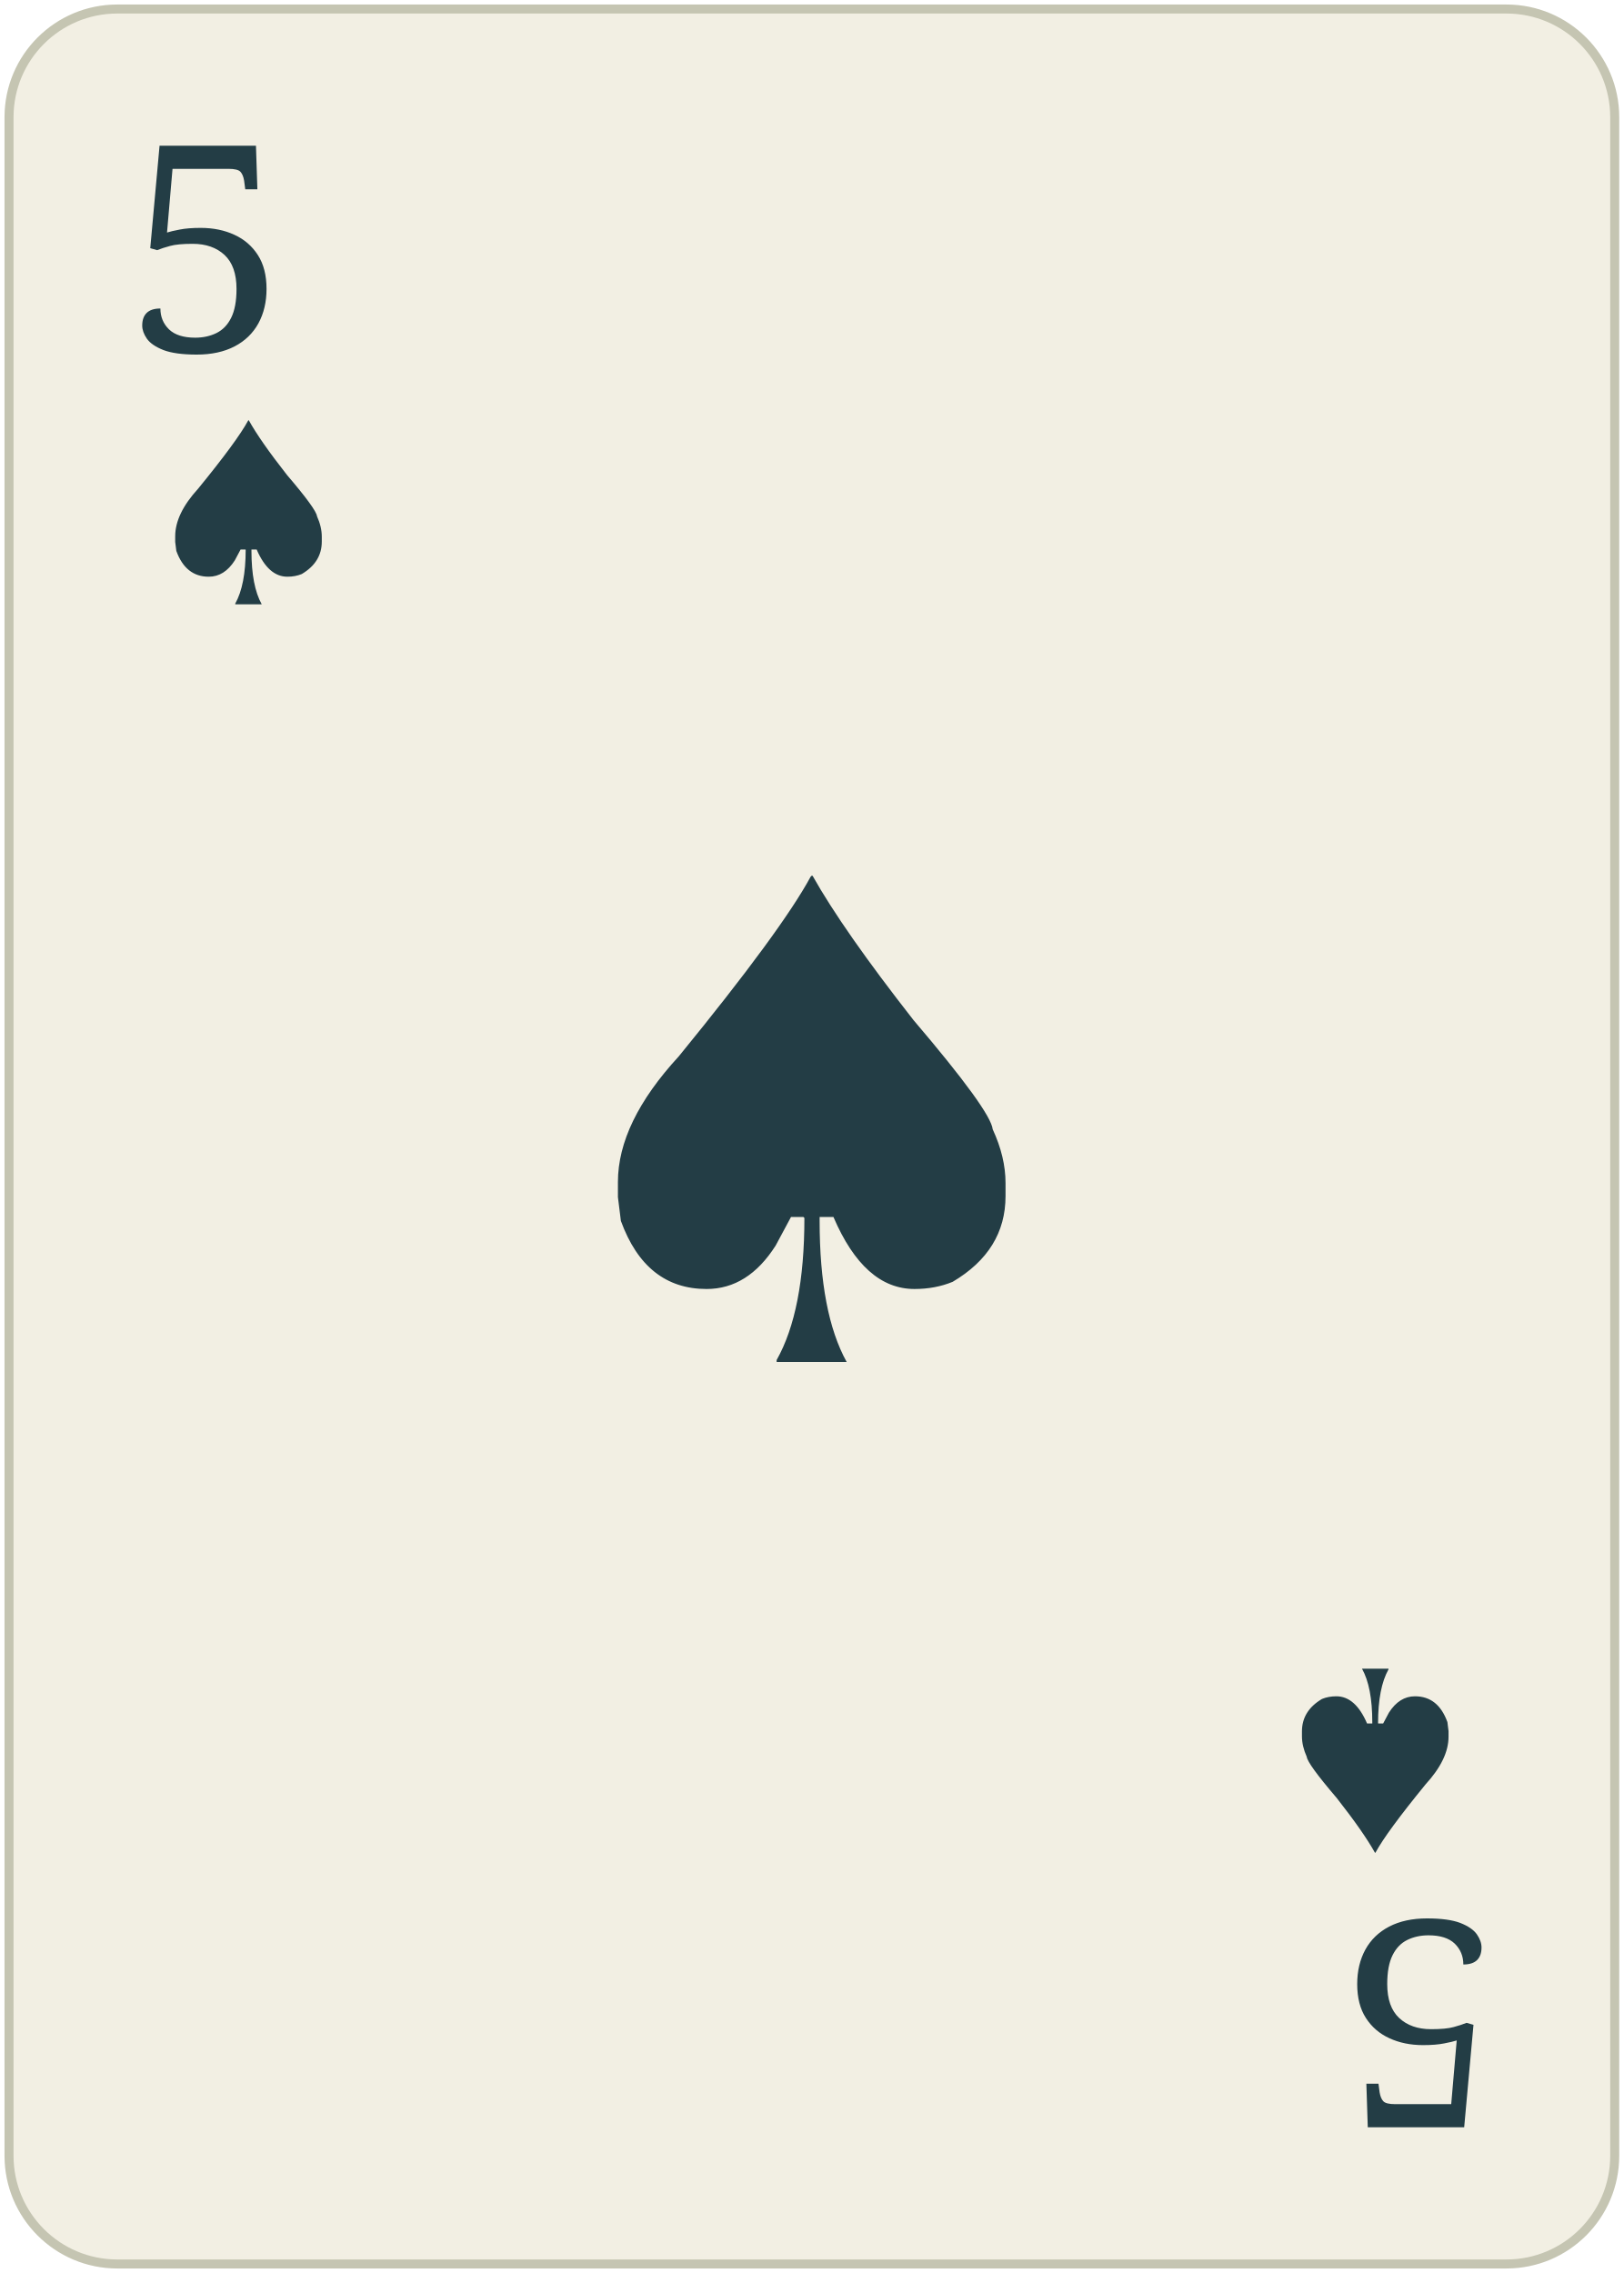
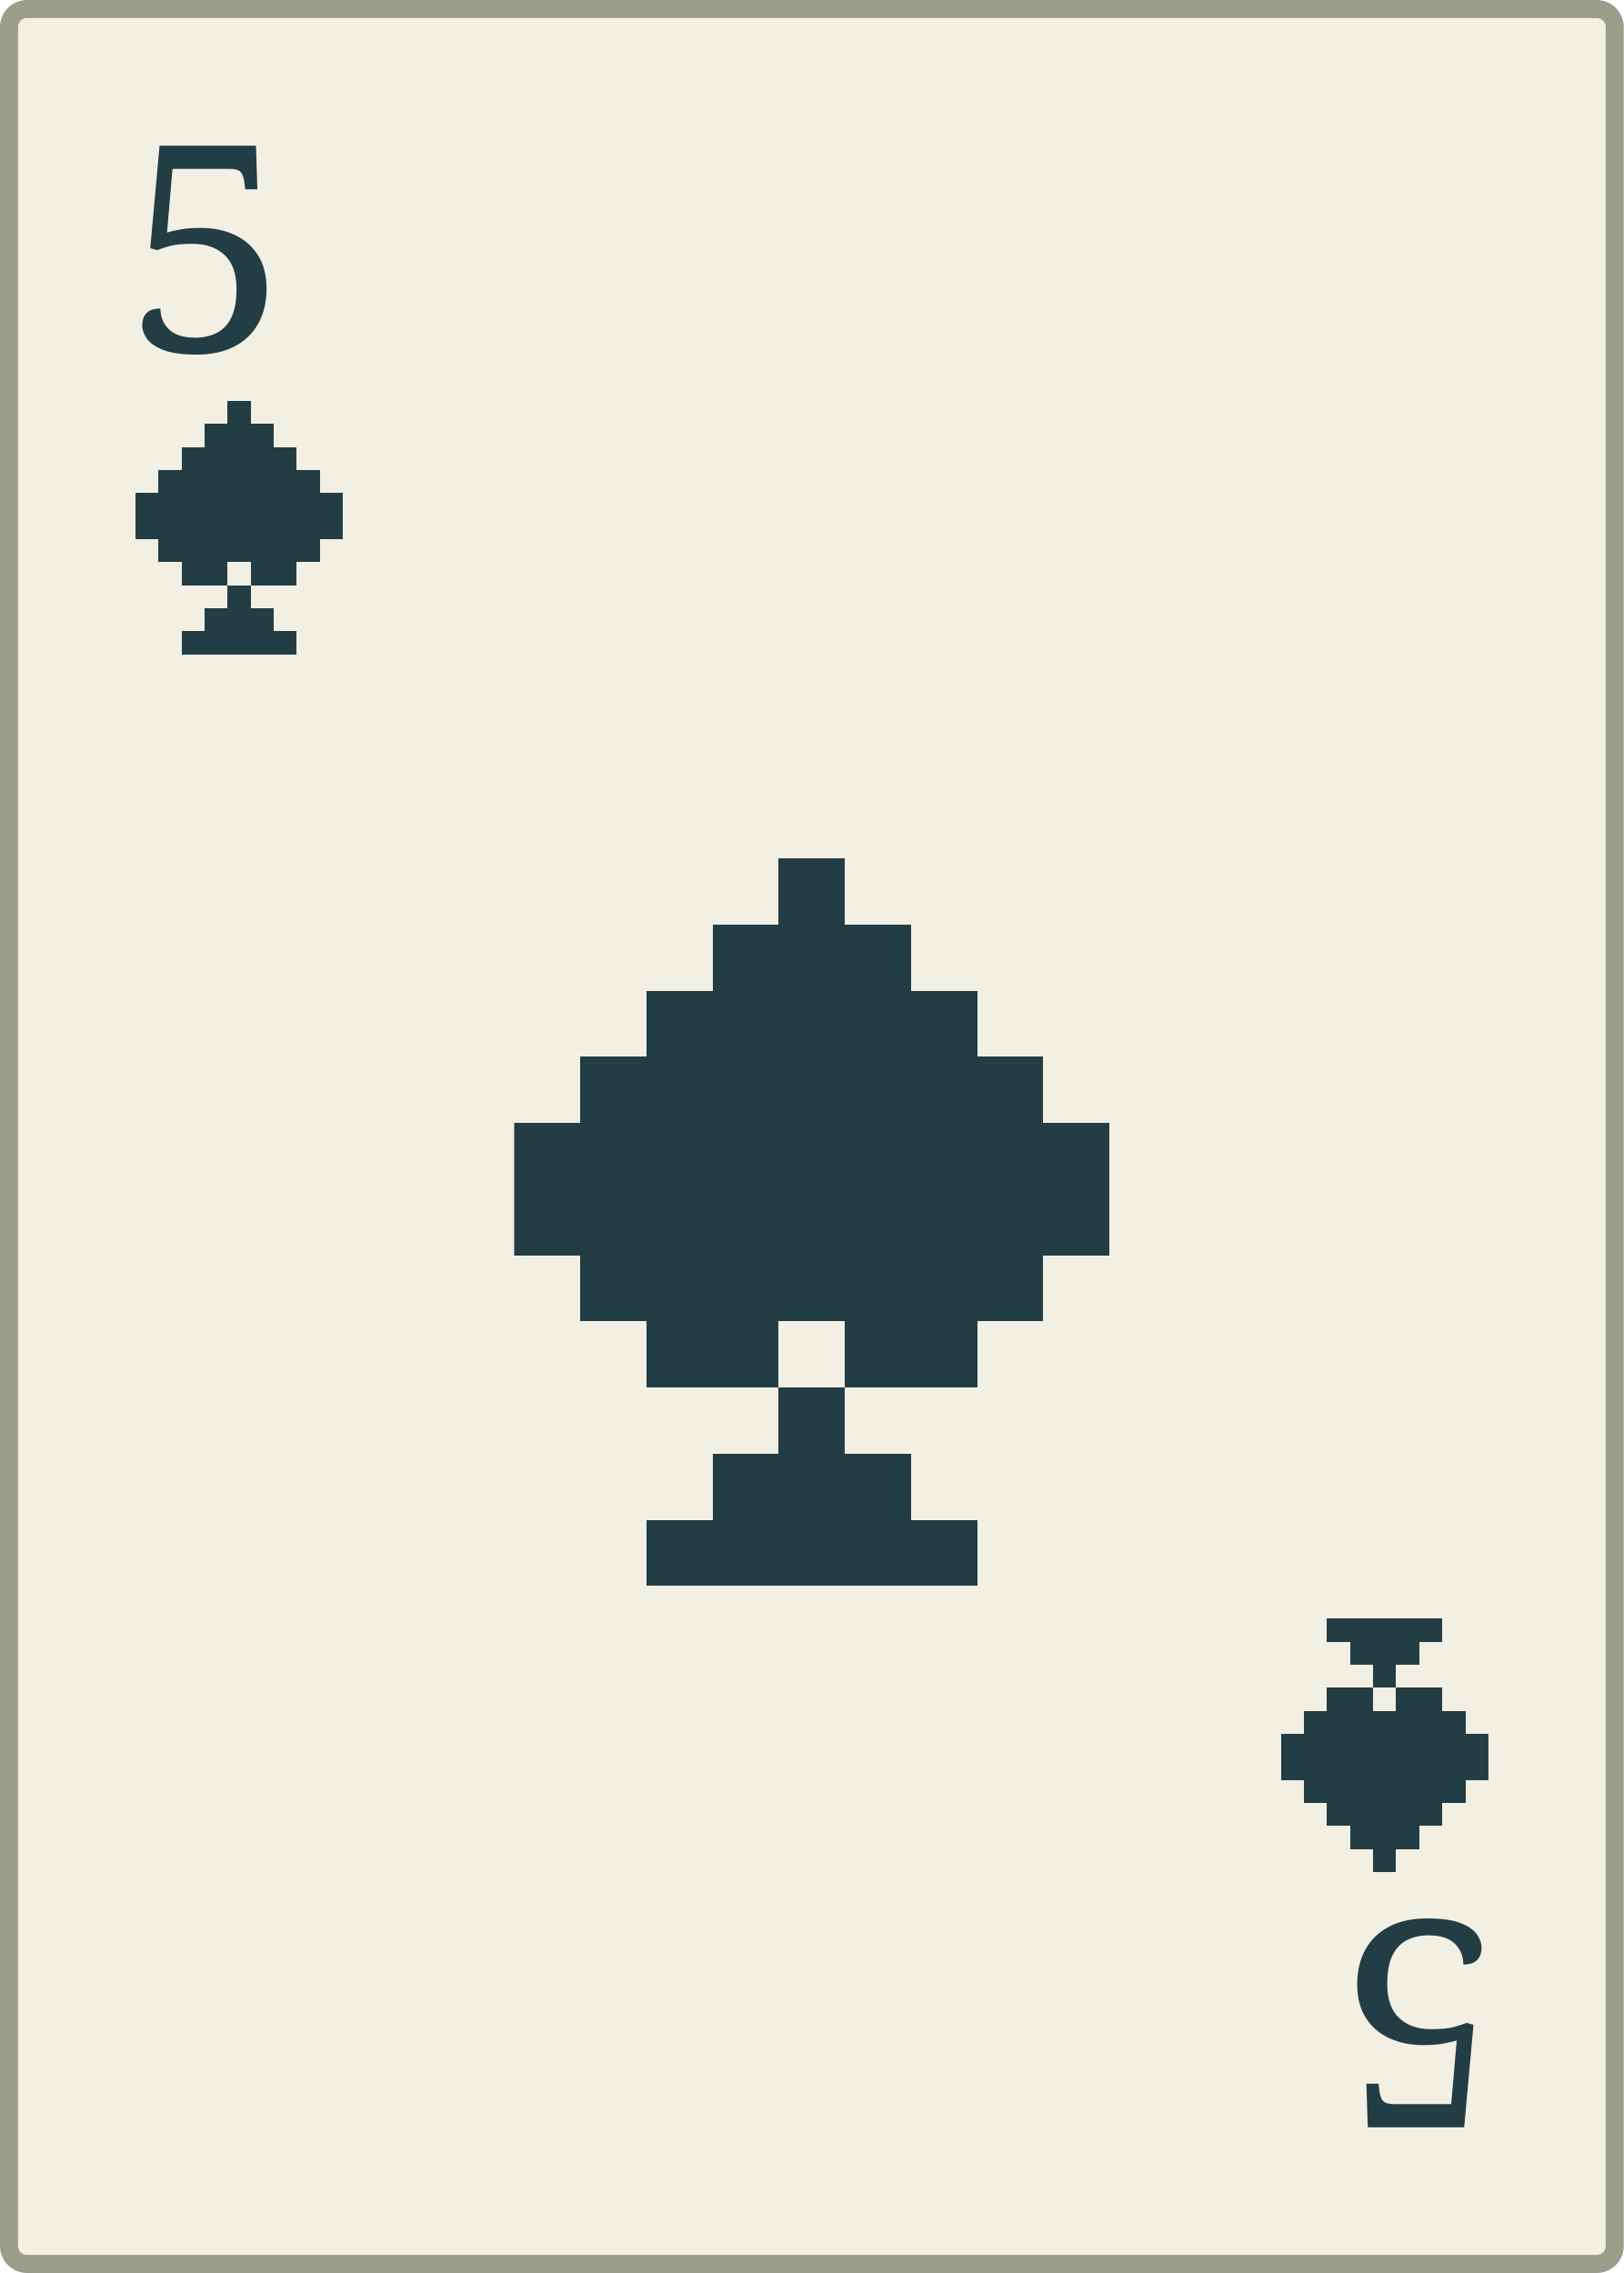
<svg xmlns="http://www.w3.org/2000/svg" viewBox="0 0 180 252">
-   <rect x="1" y="1" width="178" height="250" rx="12" fill="#f2efe3" stroke="#c5c5b2" />
+   <rect x="1" y="1" width="178" height="250" rx="2" fill="#f2efe3" stroke="#9b9d8b" stroke-width="2" />
  <g fill="#233d45" font-family="Georgia,serif">
    <text x="14" y="39" font-size="32">5</text>
-     <text x="15" y="67" font-size="28">♠</text>
-     <text x="90" y="151" text-anchor="middle" font-size="74">♠</text>
+     <svg x="15" y="44" width="23" height="29" viewBox="0 0 9 11" shape-rendering="crispEdges" aria-hidden="true">
+       <rect x="4" y="0" width="1" height="1" fill="#233d45" />
+       <rect x="3" y="1" width="1" height="1" fill="#233d45" />
+       <rect x="4" y="1" width="1" height="1" fill="#233d45" />
+       <rect x="5" y="1" width="1" height="1" fill="#233d45" />
+       <rect x="2" y="2" width="1" height="1" fill="#233d45" />
+       <rect x="3" y="2" width="1" height="1" fill="#233d45" />
+       <rect x="4" y="2" width="1" height="1" fill="#233d45" />
+       <rect x="5" y="2" width="1" height="1" fill="#233d45" />
+       <rect x="6" y="2" width="1" height="1" fill="#233d45" />
+       <rect x="1" y="3" width="1" height="1" fill="#233d45" />
+       <rect x="2" y="3" width="1" height="1" fill="#233d45" />
+       <rect x="3" y="3" width="1" height="1" fill="#233d45" />
+       <rect x="4" y="3" width="1" height="1" fill="#233d45" />
+       <rect x="5" y="3" width="1" height="1" fill="#233d45" />
+       <rect x="6" y="3" width="1" height="1" fill="#233d45" />
+       <rect x="7" y="3" width="1" height="1" fill="#233d45" />
+       <rect x="0" y="4" width="1" height="1" fill="#233d45" />
+       <rect x="1" y="4" width="1" height="1" fill="#233d45" />
+       <rect x="2" y="4" width="1" height="1" fill="#233d45" />
+       <rect x="3" y="4" width="1" height="1" fill="#233d45" />
+       <rect x="4" y="4" width="1" height="1" fill="#233d45" />
+       <rect x="5" y="4" width="1" height="1" fill="#233d45" />
+       <rect x="6" y="4" width="1" height="1" fill="#233d45" />
+       <rect x="7" y="4" width="1" height="1" fill="#233d45" />
+       <rect x="8" y="4" width="1" height="1" fill="#233d45" />
+       <rect x="0" y="5" width="1" height="1" fill="#233d45" />
+       <rect x="1" y="5" width="1" height="1" fill="#233d45" />
+       <rect x="2" y="5" width="1" height="1" fill="#233d45" />
+       <rect x="3" y="5" width="1" height="1" fill="#233d45" />
+       <rect x="4" y="5" width="1" height="1" fill="#233d45" />
+       <rect x="5" y="5" width="1" height="1" fill="#233d45" />
+       <rect x="6" y="5" width="1" height="1" fill="#233d45" />
+       <rect x="7" y="5" width="1" height="1" fill="#233d45" />
+       <rect x="8" y="5" width="1" height="1" fill="#233d45" />
+       <rect x="1" y="6" width="1" height="1" fill="#233d45" />
+       <rect x="2" y="6" width="1" height="1" fill="#233d45" />
+       <rect x="3" y="6" width="1" height="1" fill="#233d45" />
+       <rect x="4" y="6" width="1" height="1" fill="#233d45" />
+       <rect x="5" y="6" width="1" height="1" fill="#233d45" />
+       <rect x="6" y="6" width="1" height="1" fill="#233d45" />
+       <rect x="7" y="6" width="1" height="1" fill="#233d45" />
+       <rect x="2" y="7" width="1" height="1" fill="#233d45" />
+       <rect x="3" y="7" width="1" height="1" fill="#233d45" />
+       <rect x="5" y="7" width="1" height="1" fill="#233d45" />
+       <rect x="6" y="7" width="1" height="1" fill="#233d45" />
+       <rect x="4" y="8" width="1" height="1" fill="#233d45" />
+       <rect x="3" y="9" width="1" height="1" fill="#233d45" />
+       <rect x="4" y="9" width="1" height="1" fill="#233d45" />
+       <rect x="5" y="9" width="1" height="1" fill="#233d45" />
+       <rect x="2" y="10" width="1" height="1" fill="#233d45" />
+       <rect x="3" y="10" width="1" height="1" fill="#233d45" />
+       <rect x="4" y="10" width="1" height="1" fill="#233d45" />
+       <rect x="5" y="10" width="1" height="1" fill="#233d45" />
+       <rect x="6" y="10" width="1" height="1" fill="#233d45" />
+     </svg>
+     <svg x="57" y="95" width="66" height="81" viewBox="0 0 9 11" shape-rendering="crispEdges" aria-hidden="true">
+       <rect x="4" y="0" width="1" height="1" fill="#233d45" />
+       <rect x="3" y="1" width="1" height="1" fill="#233d45" />
+       <rect x="4" y="1" width="1" height="1" fill="#233d45" />
+       <rect x="5" y="1" width="1" height="1" fill="#233d45" />
+       <rect x="2" y="2" width="1" height="1" fill="#233d45" />
+       <rect x="3" y="2" width="1" height="1" fill="#233d45" />
+       <rect x="4" y="2" width="1" height="1" fill="#233d45" />
+       <rect x="5" y="2" width="1" height="1" fill="#233d45" />
+       <rect x="6" y="2" width="1" height="1" fill="#233d45" />
+       <rect x="1" y="3" width="1" height="1" fill="#233d45" />
+       <rect x="2" y="3" width="1" height="1" fill="#233d45" />
+       <rect x="3" y="3" width="1" height="1" fill="#233d45" />
+       <rect x="4" y="3" width="1" height="1" fill="#233d45" />
+       <rect x="5" y="3" width="1" height="1" fill="#233d45" />
+       <rect x="6" y="3" width="1" height="1" fill="#233d45" />
+       <rect x="7" y="3" width="1" height="1" fill="#233d45" />
+       <rect x="0" y="4" width="1" height="1" fill="#233d45" />
+       <rect x="1" y="4" width="1" height="1" fill="#233d45" />
+       <rect x="2" y="4" width="1" height="1" fill="#233d45" />
+       <rect x="3" y="4" width="1" height="1" fill="#233d45" />
+       <rect x="4" y="4" width="1" height="1" fill="#233d45" />
+       <rect x="5" y="4" width="1" height="1" fill="#233d45" />
+       <rect x="6" y="4" width="1" height="1" fill="#233d45" />
+       <rect x="7" y="4" width="1" height="1" fill="#233d45" />
+       <rect x="8" y="4" width="1" height="1" fill="#233d45" />
+       <rect x="0" y="5" width="1" height="1" fill="#233d45" />
+       <rect x="1" y="5" width="1" height="1" fill="#233d45" />
+       <rect x="2" y="5" width="1" height="1" fill="#233d45" />
+       <rect x="3" y="5" width="1" height="1" fill="#233d45" />
+       <rect x="4" y="5" width="1" height="1" fill="#233d45" />
+       <rect x="5" y="5" width="1" height="1" fill="#233d45" />
+       <rect x="6" y="5" width="1" height="1" fill="#233d45" />
+       <rect x="7" y="5" width="1" height="1" fill="#233d45" />
+       <rect x="8" y="5" width="1" height="1" fill="#233d45" />
+       <rect x="1" y="6" width="1" height="1" fill="#233d45" />
+       <rect x="2" y="6" width="1" height="1" fill="#233d45" />
+       <rect x="3" y="6" width="1" height="1" fill="#233d45" />
+       <rect x="4" y="6" width="1" height="1" fill="#233d45" />
+       <rect x="5" y="6" width="1" height="1" fill="#233d45" />
+       <rect x="6" y="6" width="1" height="1" fill="#233d45" />
+       <rect x="7" y="6" width="1" height="1" fill="#233d45" />
+       <rect x="2" y="7" width="1" height="1" fill="#233d45" />
+       <rect x="3" y="7" width="1" height="1" fill="#233d45" />
+       <rect x="5" y="7" width="1" height="1" fill="#233d45" />
+       <rect x="6" y="7" width="1" height="1" fill="#233d45" />
+       <rect x="4" y="8" width="1" height="1" fill="#233d45" />
+       <rect x="3" y="9" width="1" height="1" fill="#233d45" />
+       <rect x="4" y="9" width="1" height="1" fill="#233d45" />
+       <rect x="5" y="9" width="1" height="1" fill="#233d45" />
+       <rect x="2" y="10" width="1" height="1" fill="#233d45" />
+       <rect x="3" y="10" width="1" height="1" fill="#233d45" />
+       <rect x="4" y="10" width="1" height="1" fill="#233d45" />
+       <rect x="5" y="10" width="1" height="1" fill="#233d45" />
+       <rect x="6" y="10" width="1" height="1" fill="#233d45" />
+     </svg>
    <g transform="rotate(180 90 126)">
      <text x="14" y="39" font-size="32">5</text>
-       <text x="15" y="67" font-size="28">♠</text>
+       <svg x="15" y="44" width="23" height="29" viewBox="0 0 9 11" shape-rendering="crispEdges" aria-hidden="true">
+         <rect x="4" y="0" width="1" height="1" fill="#233d45" />
+         <rect x="3" y="1" width="1" height="1" fill="#233d45" />
+         <rect x="4" y="1" width="1" height="1" fill="#233d45" />
+         <rect x="5" y="1" width="1" height="1" fill="#233d45" />
+         <rect x="2" y="2" width="1" height="1" fill="#233d45" />
+         <rect x="3" y="2" width="1" height="1" fill="#233d45" />
+         <rect x="4" y="2" width="1" height="1" fill="#233d45" />
+         <rect x="5" y="2" width="1" height="1" fill="#233d45" />
+         <rect x="6" y="2" width="1" height="1" fill="#233d45" />
+         <rect x="1" y="3" width="1" height="1" fill="#233d45" />
+         <rect x="2" y="3" width="1" height="1" fill="#233d45" />
+         <rect x="3" y="3" width="1" height="1" fill="#233d45" />
+         <rect x="4" y="3" width="1" height="1" fill="#233d45" />
+         <rect x="5" y="3" width="1" height="1" fill="#233d45" />
+         <rect x="6" y="3" width="1" height="1" fill="#233d45" />
+         <rect x="7" y="3" width="1" height="1" fill="#233d45" />
+         <rect x="0" y="4" width="1" height="1" fill="#233d45" />
+         <rect x="1" y="4" width="1" height="1" fill="#233d45" />
+         <rect x="2" y="4" width="1" height="1" fill="#233d45" />
+         <rect x="3" y="4" width="1" height="1" fill="#233d45" />
+         <rect x="4" y="4" width="1" height="1" fill="#233d45" />
+         <rect x="5" y="4" width="1" height="1" fill="#233d45" />
+         <rect x="6" y="4" width="1" height="1" fill="#233d45" />
+         <rect x="7" y="4" width="1" height="1" fill="#233d45" />
+         <rect x="8" y="4" width="1" height="1" fill="#233d45" />
+         <rect x="0" y="5" width="1" height="1" fill="#233d45" />
+         <rect x="1" y="5" width="1" height="1" fill="#233d45" />
+         <rect x="2" y="5" width="1" height="1" fill="#233d45" />
+         <rect x="3" y="5" width="1" height="1" fill="#233d45" />
+         <rect x="4" y="5" width="1" height="1" fill="#233d45" />
+         <rect x="5" y="5" width="1" height="1" fill="#233d45" />
+         <rect x="6" y="5" width="1" height="1" fill="#233d45" />
+         <rect x="7" y="5" width="1" height="1" fill="#233d45" />
+         <rect x="8" y="5" width="1" height="1" fill="#233d45" />
+         <rect x="1" y="6" width="1" height="1" fill="#233d45" />
+         <rect x="2" y="6" width="1" height="1" fill="#233d45" />
+         <rect x="3" y="6" width="1" height="1" fill="#233d45" />
+         <rect x="4" y="6" width="1" height="1" fill="#233d45" />
+         <rect x="5" y="6" width="1" height="1" fill="#233d45" />
+         <rect x="6" y="6" width="1" height="1" fill="#233d45" />
+         <rect x="7" y="6" width="1" height="1" fill="#233d45" />
+         <rect x="2" y="7" width="1" height="1" fill="#233d45" />
+         <rect x="3" y="7" width="1" height="1" fill="#233d45" />
+         <rect x="5" y="7" width="1" height="1" fill="#233d45" />
+         <rect x="6" y="7" width="1" height="1" fill="#233d45" />
+         <rect x="4" y="8" width="1" height="1" fill="#233d45" />
+         <rect x="3" y="9" width="1" height="1" fill="#233d45" />
+         <rect x="4" y="9" width="1" height="1" fill="#233d45" />
+         <rect x="5" y="9" width="1" height="1" fill="#233d45" />
+         <rect x="2" y="10" width="1" height="1" fill="#233d45" />
+         <rect x="3" y="10" width="1" height="1" fill="#233d45" />
+         <rect x="4" y="10" width="1" height="1" fill="#233d45" />
+         <rect x="5" y="10" width="1" height="1" fill="#233d45" />
+         <rect x="6" y="10" width="1" height="1" fill="#233d45" />
+       </svg>
    </g>
  </g>
</svg>
